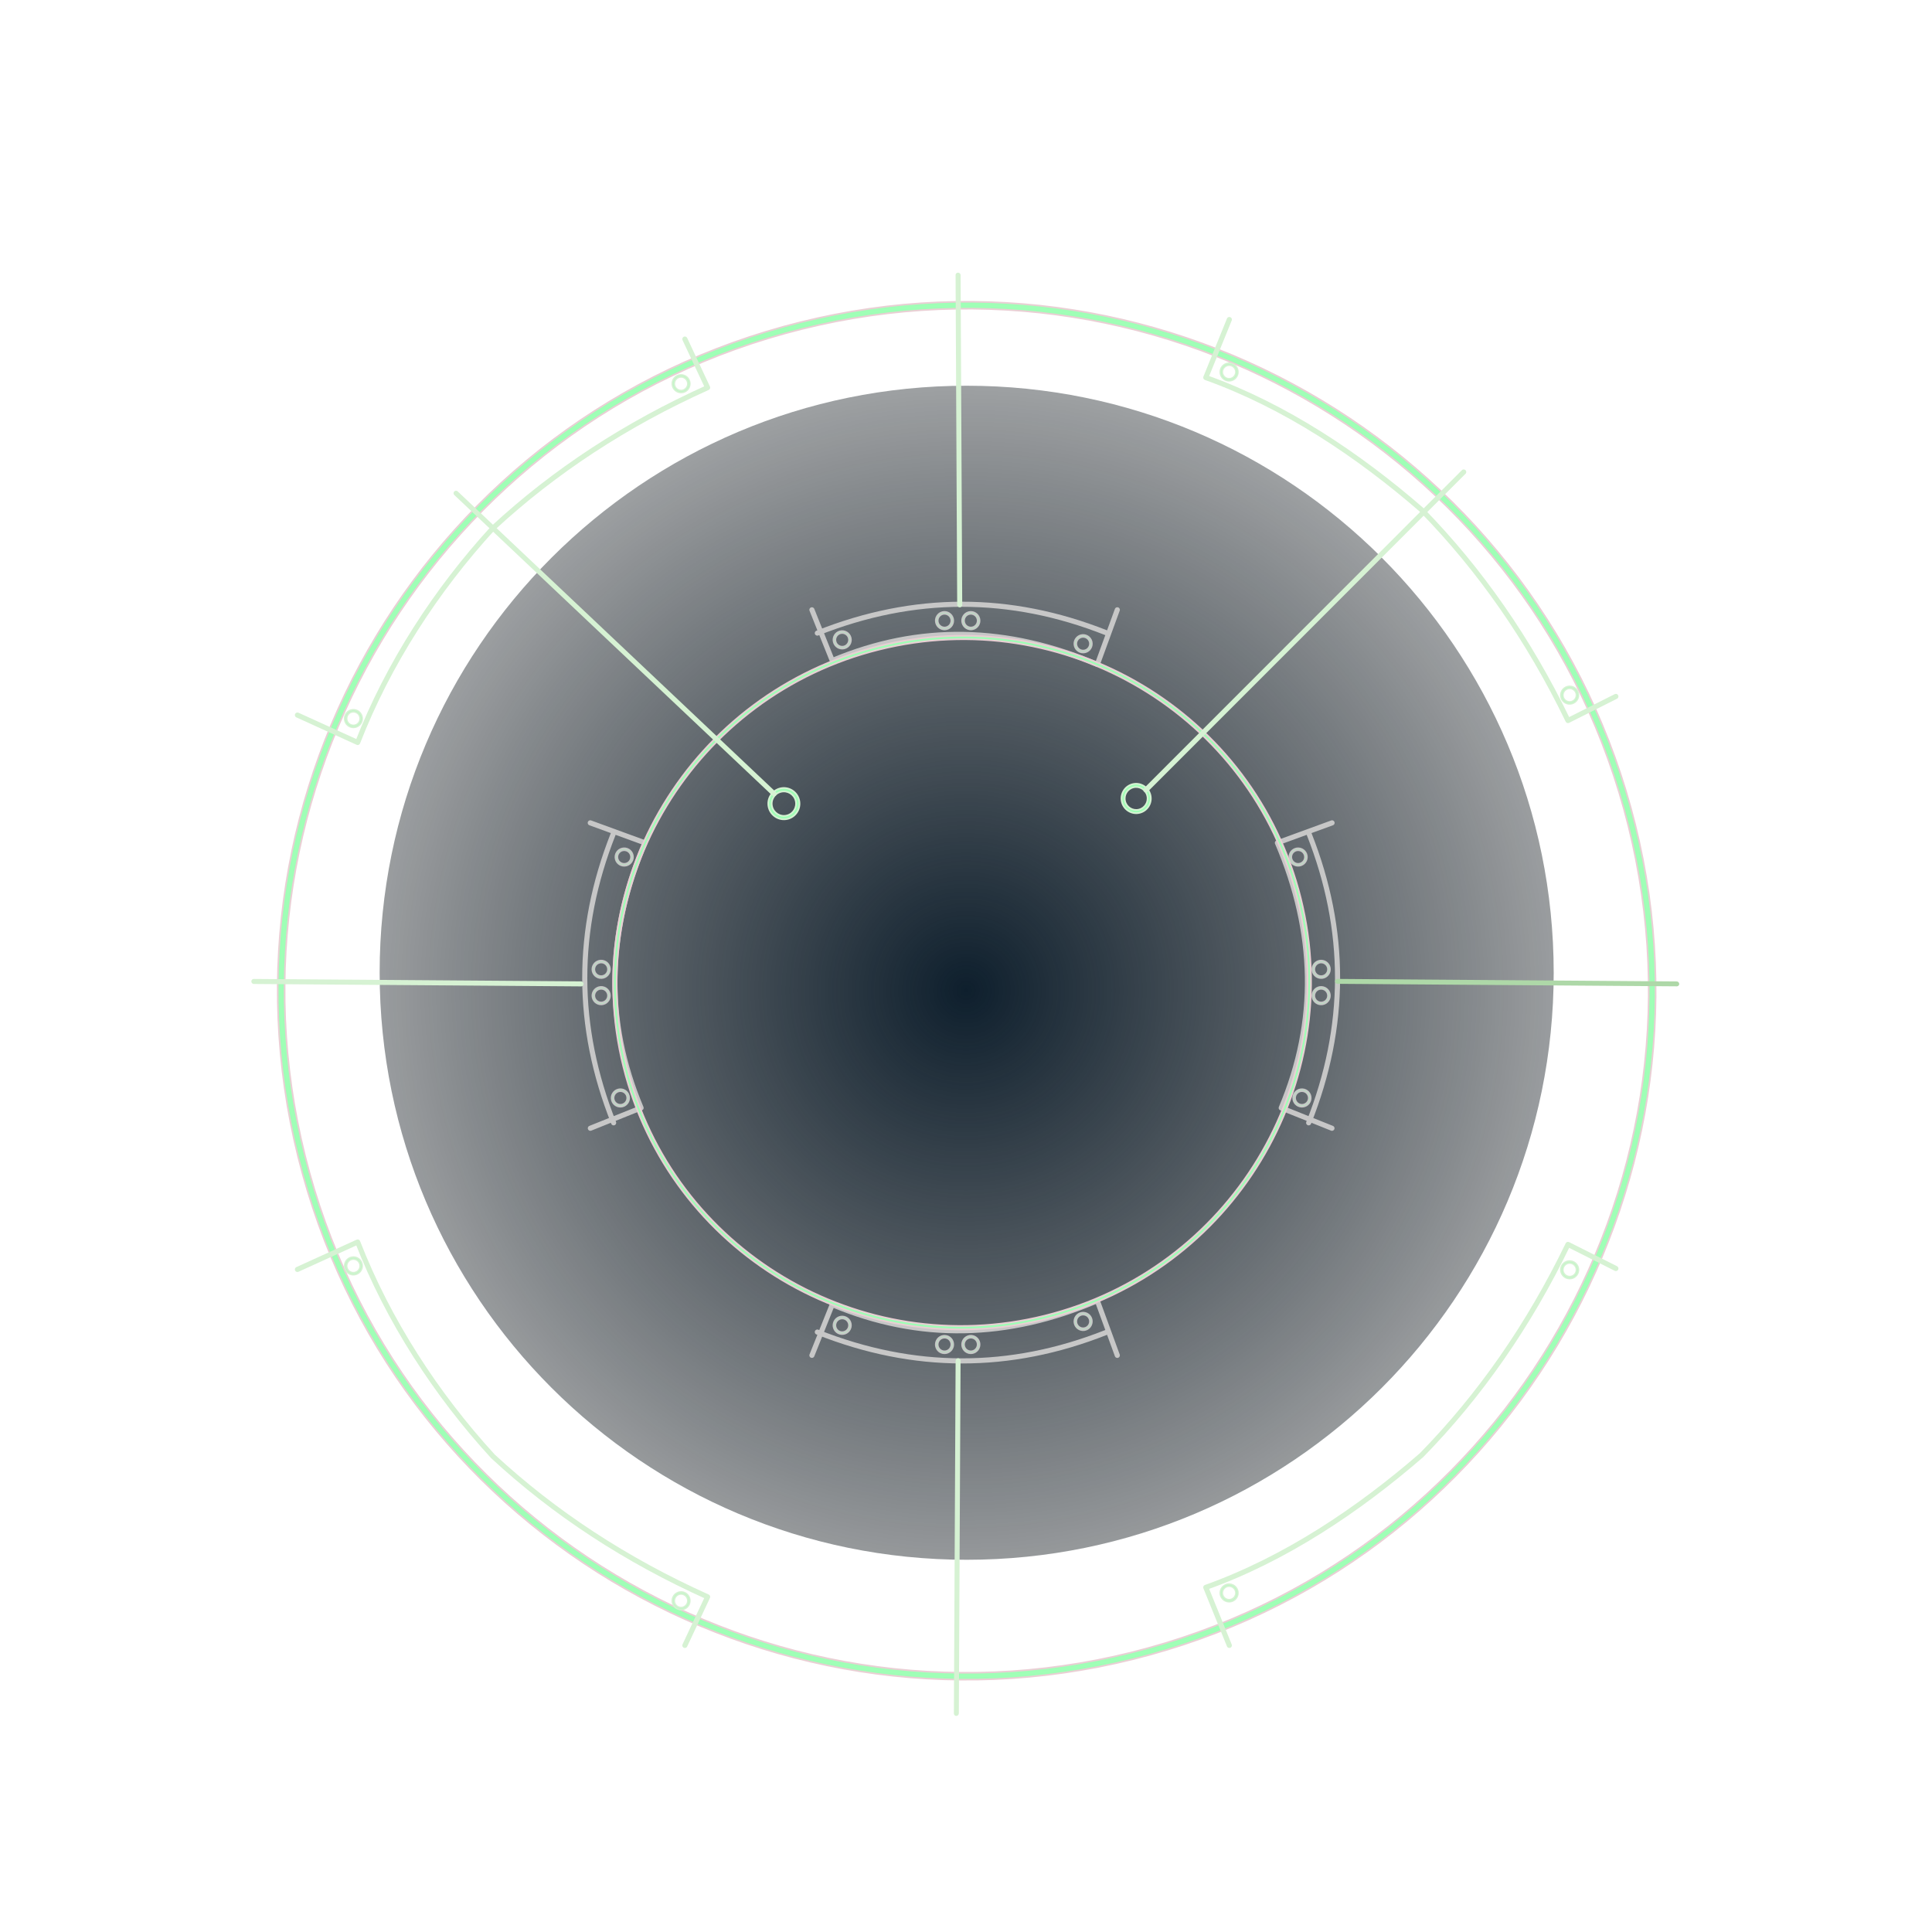
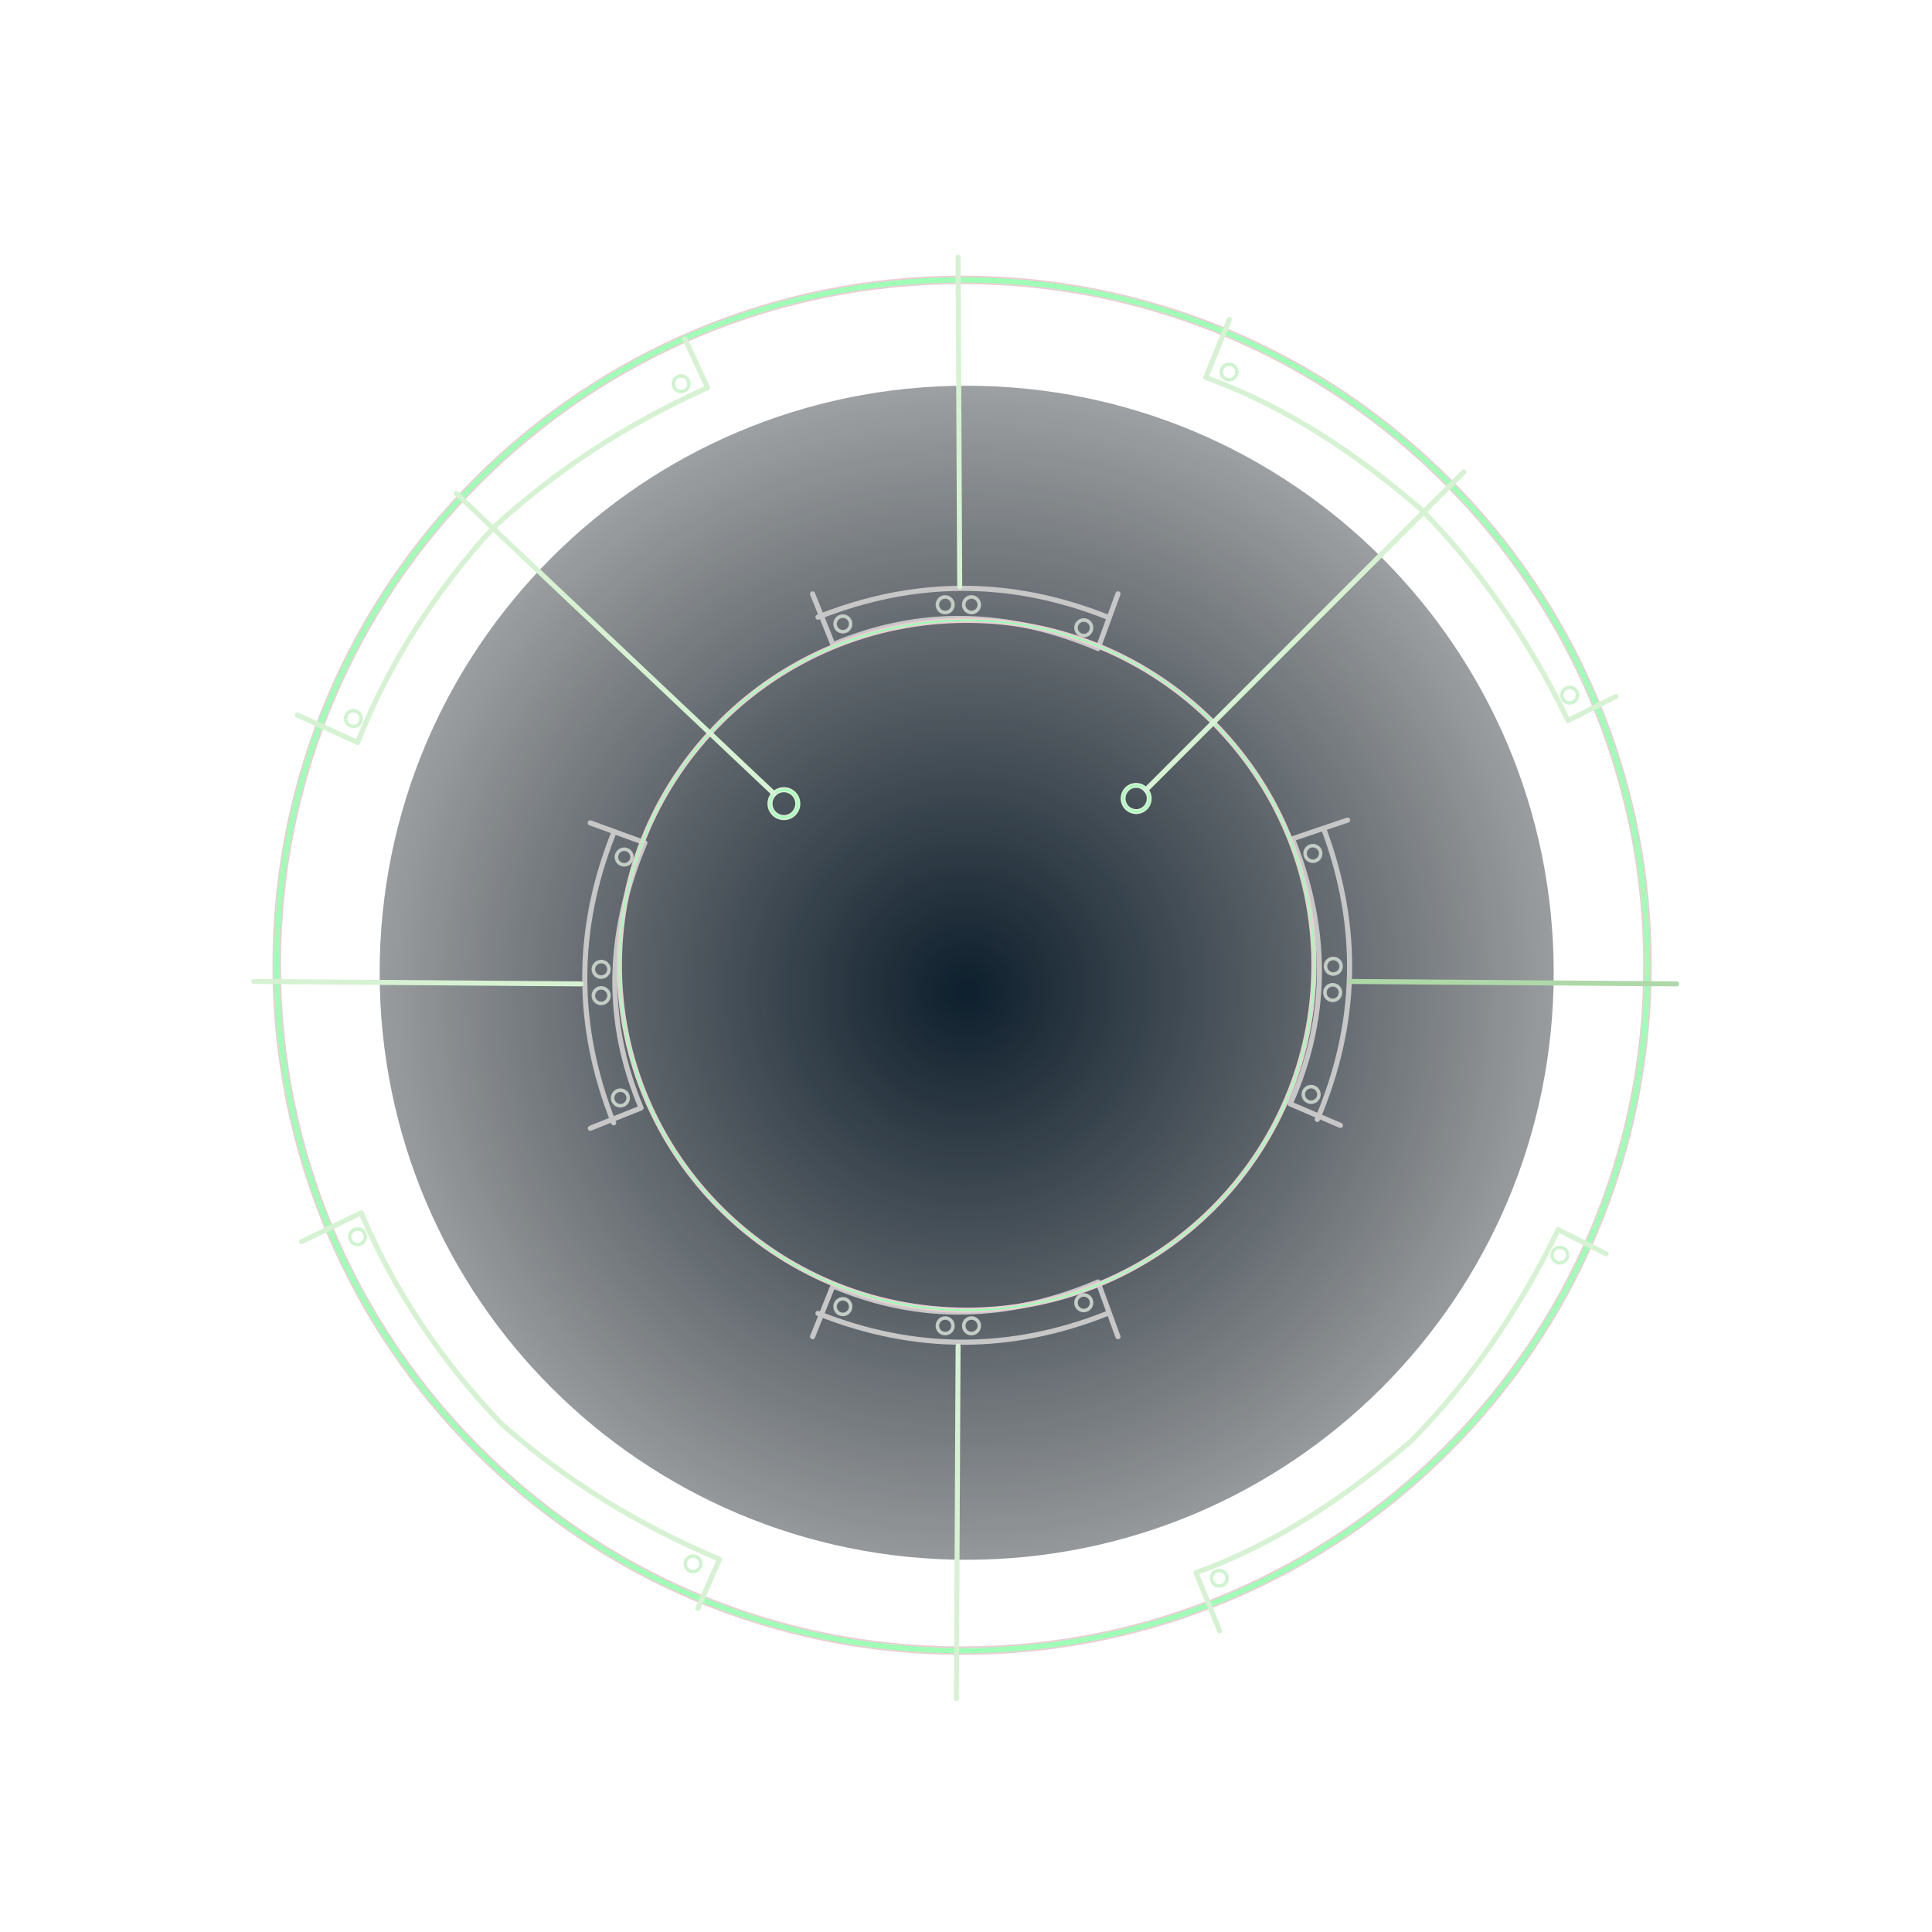
<svg xmlns="http://www.w3.org/2000/svg" width="1200" height="1200" viewBox="0 0 1182 1182" fill-rule="evenodd" clip-rule="evenodd" stroke-linecap="round" stroke-linejoin="round" stroke-miterlimit="1.5">
  <circle cx="889.171" cy="792.52" r="359.143" fill="url(#_Radial1)" transform="matrix(1 0 0 1 -297.76 -197.391)" />
-   <path d="M500.046 387.33c58.997-23.465 117.868-23.504 176.615-.254M496.728 373.086l12.445 31.042c53.213-22.384 107.29-21.049 162.175 2.38l12.22-33.437" fill="none" stroke="#c7c7c7" stroke-width="3.13" />
-   <path d="M690.547 295.608c200.786 0 363.803 163.013 363.803 363.799 0 200.786-163.017 363.803-363.803 363.803S326.748 860.193 326.748 659.407s163.013-363.799 363.799-363.799zm0 80.036c156.613 0 283.763 127.15 283.763 283.763 0 156.613-127.15 283.763-283.763 283.763-156.613 0-283.763-127.15-283.763-283.763 0-156.613 127.15-283.763 283.763-283.763z" fill="#9fffb6" stroke="#c7c7c7" stroke-width="67.86" transform="matrix(.01427 -.00355 .00357 .01432 565.647 372.733)" />
-   <path d="M690.547 295.608c200.786 0 363.803 163.013 363.803 363.799 0 200.786-163.017 363.803-363.803 363.803S326.748 860.193 326.748 659.407s163.013-363.799 363.799-363.799zm0 80.036c156.613 0 283.763 127.15 283.763 283.763 0 156.613-127.15 283.763-283.763 283.763-156.613 0-283.763-127.15-283.763-283.763 0-156.613 127.15-283.763 283.763-283.763z" fill="#9fffb6" stroke="#c7c7c7" stroke-width="67.86" transform="matrix(.01427 -.00355 .00357 .01432 581.755 372.734)" />
-   <path d="M690.547 295.608c200.786 0 363.803 163.013 363.803 363.799 0 200.786-163.017 363.803-363.803 363.803S326.748 860.193 326.748 659.407s163.013-363.799 363.799-363.799zm0 80.036c156.613 0 283.763 127.15 283.763 283.763 0 156.613-127.15 283.763-283.763 283.763-156.613 0-283.763-127.15-283.763-283.763 0-156.613 127.15-283.763 283.763-283.763z" fill="#9fffb6" stroke="#c7c7c7" stroke-width="67.86" transform="matrix(.01427 -.00355 .00357 .01432 503.047 384.474)" />
-   <path d="M690.547 295.608c200.786 0 363.803 163.013 363.803 363.799 0 200.786-163.017 363.803-363.803 363.803S326.748 860.193 326.748 659.407s163.013-363.799 363.799-363.799zm0 80.036c156.613 0 283.763 127.15 283.763 283.763 0 156.613-127.15 283.763-283.763 283.763-156.613 0-283.763-127.15-283.763-283.763 0-156.613 127.15-283.763 283.763-283.763z" fill="#9fffb6" stroke="#c7c7c7" stroke-width="67.86" transform="matrix(.01427 -.00355 .00357 .01432 650.451 386.845)" />
-   <path d="M500.046 814.957c58.997 23.464 117.868 23.504 176.615.253M496.728 829.2l12.445-31.042c53.212 22.384 107.29 21.05 162.175-2.38l12.22 33.438" fill="none" stroke="#c7c7c7" stroke-width="3.13" />
-   <path d="M690.547 295.608c200.786 0 363.803 163.013 363.803 363.799 0 200.786-163.017 363.803-363.803 363.803S326.748 860.193 326.748 659.407s163.013-363.799 363.799-363.799zm0 80.036c156.613 0 283.763 127.15 283.763 283.763 0 156.613-127.15 283.763-283.763 283.763-156.613 0-283.763-127.15-283.763-283.763 0-156.613 127.15-283.763 283.763-283.763z" fill="#9fffb6" stroke="#c7c7c7" stroke-width="67.86" transform="matrix(.01427 .00355 .00357 -.01432 565.647 829.553)" />
-   <path d="M690.547 295.608c200.786 0 363.803 163.013 363.803 363.799 0 200.786-163.017 363.803-363.803 363.803S326.748 860.193 326.748 659.407s163.013-363.799 363.799-363.799zm0 80.036c156.613 0 283.763 127.15 283.763 283.763 0 156.613-127.15 283.763-283.763 283.763-156.613 0-283.763-127.15-283.763-283.763 0-156.613 127.15-283.763 283.763-283.763z" fill="#9fffb6" stroke="#c7c7c7" stroke-width="67.86" transform="matrix(.01427 .00355 .00357 -.01432 581.755 829.553)" />
-   <path d="M690.547 295.608c200.786 0 363.803 163.013 363.803 363.799 0 200.786-163.017 363.803-363.803 363.803S326.748 860.193 326.748 659.407s163.013-363.799 363.799-363.799zm0 80.036c156.613 0 283.763 127.15 283.763 283.763 0 156.613-127.15 283.763-283.763 283.763-156.613 0-283.763-127.15-283.763-283.763 0-156.613 127.15-283.763 283.763-283.763z" fill="#9fffb6" stroke="#c7c7c7" stroke-width="67.86" transform="matrix(.01427 .00355 .00357 -.01432 503.046 817.813)" />
-   <path d="M690.547 295.608c200.786 0 363.803 163.013 363.803 363.799 0 200.786-163.017 363.803-363.803 363.803S326.748 860.193 326.748 659.407s163.013-363.799 363.799-363.799zm0 80.036c156.613 0 283.763 127.15 283.763 283.763 0 156.613-127.15 283.763-283.763 283.763-156.613 0-283.763-127.15-283.763-283.763 0-156.613 127.15-283.763 283.763-283.763z" fill="#9fffb6" stroke="#c7c7c7" stroke-width="67.86" transform="matrix(.01427 .00355 .00357 -.01432 650.45 815.442)" />
-   <path d="M375.423 686.943c-23.479-58.991-23.532-117.862-.295-176.614M361.18 690.265l31.039-12.453c-22.397-53.207-21.074-107.285 2.342-162.175l-33.44-12.213" fill="none" stroke="#c7c7c7" stroke-width="3.13" />
-   <path d="M690.547 295.608c200.786 0 363.803 163.013 363.803 363.799 0 200.786-163.017 363.803-363.803 363.803S326.748 860.193 326.748 659.407s163.013-363.799 363.799-363.799zm0 80.036c156.613 0 283.763 127.15 283.763 283.763 0 156.613-127.15 283.763-283.763 283.763-156.613 0-283.763-127.15-283.763-283.763 0-156.613 127.15-283.763 283.763-283.763z" fill="#9fffb6" stroke="#c7c7c7" stroke-width="67.86" transform="matrix(-.00356 -.01427 .01432 -.00357 360.81 621.346)" />
-   <path d="M690.547 295.608c200.786 0 363.803 163.013 363.803 363.799 0 200.786-163.017 363.803-363.803 363.803S326.748 860.193 326.748 659.407s163.013-363.799 363.799-363.799zm0 80.036c156.613 0 283.763 127.15 283.763 283.763 0 156.613-127.15 283.763-283.763 283.763-156.613 0-283.763-127.15-283.763-283.763 0-156.613 127.15-283.763 283.763-283.763z" fill="#9fffb6" stroke="#c7c7c7" stroke-width="67.86" transform="matrix(-.00356 -.01427 .01432 -.00357 360.807 605.238)" />
-   <path d="M690.547 295.608c200.786 0 363.803 163.013 363.803 363.799 0 200.786-163.017 363.803-363.803 363.803S326.748 860.193 326.748 659.407s163.013-363.799 363.799-363.799zm0 80.036c156.613 0 283.763 127.15 283.763 283.763 0 156.613-127.15 283.763-283.763 283.763-156.613 0-283.763-127.15-283.763-283.763 0-156.613 127.15-283.763 283.763-283.763z" fill="#9fffb6" stroke="#c7c7c7" stroke-width="67.86" transform="matrix(-.00356 -.01427 .01432 -.00357 372.566 683.944)" />
-   <path d="M690.547 295.608c200.786 0 363.803 163.013 363.803 363.799 0 200.786-163.017 363.803-363.803 363.803S326.748 860.193 326.748 659.407s163.013-363.799 363.799-363.799zm0 80.036c156.613 0 283.763 127.15 283.763 283.763 0 156.613-127.15 283.763-283.763 283.763-156.613 0-283.763-127.15-283.763-283.763 0-156.613 127.15-283.763 283.763-283.763z" fill="#9fffb6" stroke="#c7c7c7" stroke-width="67.86" transform="matrix(-.00356 -.01427 .01432 -.00357 374.902 536.539)" />
+   <path d="M500.45 377.582c58.996-23.464 117.868-23.504 176.614-.254M497.131 363.339l12.446 31.042c53.212-22.385 107.29-21.05 162.174 2.38l12.22-33.438" fill="none" stroke="#c7c7c7" stroke-width="3.13" />
+   <path d="M690.547 295.608c200.786 0 363.803 163.013 363.803 363.799 0 200.786-163.017 363.803-363.803 363.803S326.748 860.193 326.748 659.407s163.013-363.799 363.799-363.799zm0 80.036c156.613 0 283.763 127.15 283.763 283.763 0 156.613-127.15 283.763-283.763 283.763-156.613 0-283.763-127.15-283.763-283.763 0-156.613 127.15-283.763 283.763-283.763z" fill="#9fffb6" stroke="#c7c7c7" stroke-width="67.86" transform="matrix(.01427 -.00355 .00357 .01432 566.05 362.985)" />
+   <path d="M690.547 295.608c200.786 0 363.803 163.013 363.803 363.799 0 200.786-163.017 363.803-363.803 363.803S326.748 860.193 326.748 659.407s163.013-363.799 363.799-363.799zm0 80.036c156.613 0 283.763 127.15 283.763 283.763 0 156.613-127.15 283.763-283.763 283.763-156.613 0-283.763-127.15-283.763-283.763 0-156.613 127.15-283.763 283.763-283.763z" fill="#9fffb6" stroke="#c7c7c7" stroke-width="67.86" transform="matrix(.01427 -.00355 .00357 .01432 582.159 362.986)" />
+   <path d="M690.547 295.608c200.786 0 363.803 163.013 363.803 363.799 0 200.786-163.017 363.803-363.803 363.803S326.748 860.193 326.748 659.407s163.013-363.799 363.799-363.799zm0 80.036c156.613 0 283.763 127.15 283.763 283.763 0 156.613-127.15 283.763-283.763 283.763-156.613 0-283.763-127.15-283.763-283.763 0-156.613 127.15-283.763 283.763-283.763z" fill="#9fffb6" stroke="#c7c7c7" stroke-width="67.86" transform="matrix(.01427 -.00355 .00357 .01432 503.45 374.726)" />
+   <path d="M690.547 295.608c200.786 0 363.803 163.013 363.803 363.799 0 200.786-163.017 363.803-363.803 363.803S326.748 860.193 326.748 659.407s163.013-363.799 363.799-363.799zm0 80.036c156.613 0 283.763 127.15 283.763 283.763 0 156.613-127.15 283.763-283.763 283.763-156.613 0-283.763-127.15-283.763-283.763 0-156.613 127.15-283.763 283.763-283.763z" fill="#9fffb6" stroke="#c7c7c7" stroke-width="67.86" transform="matrix(.01427 -.00355 .00357 .01432 650.854 377.097)" />
+   <path d="M500.45 803.519c58.996 23.464 117.867 23.503 176.614.253M497.131 817.762l12.446-31.042c53.212 22.384 107.29 21.05 162.174-2.38l12.22 33.438" fill="none" stroke="#c7c7c7" stroke-width="3.13" />
+   <path d="M690.547 295.608c200.786 0 363.803 163.013 363.803 363.799 0 200.786-163.017 363.803-363.803 363.803S326.748 860.193 326.748 659.407s163.013-363.799 363.799-363.799zm0 80.036c156.613 0 283.763 127.15 283.763 283.763 0 156.613-127.15 283.763-283.763 283.763-156.613 0-283.763-127.15-283.763-283.763 0-156.613 127.15-283.763 283.763-283.763z" fill="#9fffb6" stroke="#c7c7c7" stroke-width="67.86" transform="matrix(.01427 .00355 .00357 -.01432 566.05 818.115)" />
+   <path d="M690.547 295.608c200.786 0 363.803 163.013 363.803 363.799 0 200.786-163.017 363.803-363.803 363.803S326.748 860.193 326.748 659.407s163.013-363.799 363.799-363.799zm0 80.036c156.613 0 283.763 127.15 283.763 283.763 0 156.613-127.15 283.763-283.763 283.763-156.613 0-283.763-127.15-283.763-283.763 0-156.613 127.15-283.763 283.763-283.763z" fill="#9fffb6" stroke="#c7c7c7" stroke-width="67.86" transform="matrix(.01427 .00355 .00357 -.01432 582.159 818.115)" />
+   <path d="M690.547 295.608c200.786 0 363.803 163.013 363.803 363.799 0 200.786-163.017 363.803-363.803 363.803S326.748 860.193 326.748 659.407s163.013-363.799 363.799-363.799zm0 80.036c156.613 0 283.763 127.15 283.763 283.763 0 156.613-127.15 283.763-283.763 283.763-156.613 0-283.763-127.15-283.763-283.763 0-156.613 127.15-283.763 283.763-283.763z" fill="#9fffb6" stroke="#c7c7c7" stroke-width="67.86" transform="matrix(.01427 .00355 .00357 -.01432 503.45 806.375)" />
+   <path d="M690.547 295.608c200.786 0 363.803 163.013 363.803 363.799 0 200.786-163.017 363.803-363.803 363.803S326.748 860.193 326.748 659.407s163.013-363.799 363.799-363.799zm0 80.036c156.613 0 283.763 127.15 283.763 283.763 0 156.613-127.15 283.763-283.763 283.763-156.613 0-283.763-127.15-283.763-283.763 0-156.613 127.15-283.763 283.763-283.763z" fill="#9fffb6" stroke="#c7c7c7" stroke-width="67.86" transform="matrix(.01427 .00355 .00357 -.01432 650.854 804.004)" />
  <g>
-     <path d="M800.653 686.947c23.479-58.991 23.532-117.862.295-176.614M814.896 690.269l-31.039-12.453c22.397-53.207 21.074-107.285-2.342-162.175l33.44-12.213" fill="none" stroke="#c7c7c7" stroke-width="3.13" />
-     <path d="M690.547 295.608c200.786 0 363.803 163.013 363.803 363.799 0 200.786-163.017 363.803-363.803 363.803S326.748 860.193 326.748 659.407s163.013-363.799 363.799-363.799zm0 80.036c156.613 0 283.763 127.15 283.763 283.763 0 156.613-127.15 283.763-283.763 283.763-156.613 0-283.763-127.15-283.763-283.763 0-156.613 127.15-283.763 283.763-283.763z" fill="#9fffb6" stroke="#c7c7c7" stroke-width="67.86" transform="matrix(.00356 -.01427 -.01432 -.00357 815.265 621.35)" />
-     <path d="M690.547 295.608c200.786 0 363.803 163.013 363.803 363.799 0 200.786-163.017 363.803-363.803 363.803S326.748 860.193 326.748 659.407s163.013-363.799 363.799-363.799zm0 80.036c156.613 0 283.763 127.15 283.763 283.763 0 156.613-127.15 283.763-283.763 283.763-156.613 0-283.763-127.15-283.763-283.763 0-156.613 127.15-283.763 283.763-283.763z" fill="#9fffb6" stroke="#c7c7c7" stroke-width="67.86" transform="matrix(.00356 -.01427 -.01432 -.00357 815.269 605.242)" />
-     <path d="M690.547 295.608c200.786 0 363.803 163.013 363.803 363.799 0 200.786-163.017 363.803-363.803 363.803S326.748 860.193 326.748 659.407s163.013-363.799 363.799-363.799zm0 80.036c156.613 0 283.763 127.15 283.763 283.763 0 156.613-127.15 283.763-283.763 283.763-156.613 0-283.763-127.15-283.763-283.763 0-156.613 127.15-283.763 283.763-283.763z" fill="#9fffb6" stroke="#c7c7c7" stroke-width="67.86" transform="matrix(.00356 -.01427 -.01432 -.00357 803.51 683.948)" />
-     <path d="M690.547 295.608c200.786 0 363.803 163.013 363.803 363.799 0 200.786-163.017 363.803-363.803 363.803S326.748 860.193 326.748 659.407s163.013-363.799 363.799-363.799zm0 80.036c156.613 0 283.763 127.15 283.763 283.763 0 156.613-127.15 283.763-283.763 283.763-156.613 0-283.763-127.15-283.763-283.763 0-156.613 127.15-283.763 283.763-283.763z" fill="#9fffb6" stroke="#c7c7c7" stroke-width="67.86" transform="matrix(.00356 -.01427 -.01432 -.00357 801.174 536.543)" />
+     <path d="M375.423 686.943c-23.479-58.991-23.532-117.862-.295-176.614M361.18 690.265l31.039-12.453c-22.397-53.207-21.074-107.285 2.342-162.175l-33.44-12.213" fill="none" stroke="#c7c7c7" stroke-width="3.13" />
+     <path d="M690.547 295.608c200.786 0 363.803 163.013 363.803 363.799 0 200.786-163.017 363.803-363.803 363.803S326.748 860.193 326.748 659.407s163.013-363.799 363.799-363.799zm0 80.036c156.613 0 283.763 127.15 283.763 283.763 0 156.613-127.15 283.763-283.763 283.763-156.613 0-283.763-127.15-283.763-283.763 0-156.613 127.15-283.763 283.763-283.763z" fill="#9fffb6" stroke="#c7c7c7" stroke-width="67.86" transform="matrix(-.00356 -.01427 .01432 -.00357 360.81 621.346)" />
+     <path d="M690.547 295.608c200.786 0 363.803 163.013 363.803 363.799 0 200.786-163.017 363.803-363.803 363.803S326.748 860.193 326.748 659.407s163.013-363.799 363.799-363.799zm0 80.036c156.613 0 283.763 127.15 283.763 283.763 0 156.613-127.15 283.763-283.763 283.763-156.613 0-283.763-127.15-283.763-283.763 0-156.613 127.15-283.763 283.763-283.763z" fill="#9fffb6" stroke="#c7c7c7" stroke-width="67.86" transform="matrix(-.00356 -.01427 .01432 -.00357 360.807 605.238)" />
+     <path d="M690.547 295.608c200.786 0 363.803 163.013 363.803 363.799 0 200.786-163.017 363.803-363.803 363.803S326.748 860.193 326.748 659.407s163.013-363.799 363.799-363.799zm0 80.036c156.613 0 283.763 127.15 283.763 283.763 0 156.613-127.15 283.763-283.763 283.763-156.613 0-283.763-127.15-283.763-283.763 0-156.613 127.15-283.763 283.763-283.763z" fill="#9fffb6" stroke="#c7c7c7" stroke-width="67.86" transform="matrix(-.00356 -.01427 .01432 -.00357 372.566 683.944)" />
+     <path d="M690.547 295.608c200.786 0 363.803 163.013 363.803 363.799 0 200.786-163.017 363.803-363.803 363.803S326.748 860.193 326.748 659.407s163.013-363.799 363.799-363.799zm0 80.036c156.613 0 283.763 127.15 283.763 283.763 0 156.613-127.15 283.763-283.763 283.763-156.613 0-283.763-127.15-283.763-283.763 0-156.613 127.15-283.763 283.763-283.763z" fill="#9fffb6" stroke="#c7c7c7" stroke-width="67.86" transform="matrix(-.00356 -.01427 .01432 -.00357 374.902 536.539)" />
  </g>
  <g>
-     <path d="M489.629 197.175c225.707-56.176 454.564 81.462 510.74 307.169 56.175 225.706-81.467 454.565-307.174 510.74-225.707 56.175-454.56-81.467-510.736-307.174-56.175-225.707 81.463-454.56 307.17-510.735zm1.018 4.09c223.45-55.614 450.016 80.647 505.63 304.097 55.613 223.45-80.65 450.017-304.1 505.63-223.45 55.614-450.015-80.65-505.628-304.1-55.614-223.45 80.648-450.014 304.098-505.628z" fill="#9fffb6" stroke="#e9cfd4" stroke-width=".996" />
+     <path d="M805.91 684.871c24.843-58.43 26.264-117.283 4.4-176.56M820.071 688.523l-30.741-13.17c23.627-52.673 23.562-106.767 1.428-162.187l33.715-11.432" fill="none" stroke="#c7c7c7" stroke-width="3.13" />
+     <path d="M690.547 295.608c200.786 0 363.803 163.013 363.803 363.799 0 200.786-163.017 363.803-363.803 363.803S326.748 860.193 326.748 659.407s163.013-363.799 363.799-363.799zm0 80.036c156.613 0 283.763 127.15 283.763 283.763 0 156.613-127.15 283.763-283.763 283.763-156.613 0-283.763-127.15-283.763-283.763 0-156.613 127.15-283.763 283.763-283.763z" fill="#9fffb6" stroke="#c7c7c7" stroke-width="67.86" transform="matrix(.00389 -.01419 -.01424 -.0039 822.042 619.631)" />
+     <path d="M690.547 295.608c200.786 0 363.803 163.013 363.803 363.799 0 200.786-163.017 363.803-363.803 363.803S326.748 860.193 326.748 659.407s163.013-363.799 363.799-363.799zm0 80.036c156.613 0 283.763 127.15 283.763 283.763 0 156.613-127.15 283.763-283.763 283.763-156.613 0-283.763-127.15-283.763-283.763 0-156.613 127.15-283.763 283.763-283.763z" fill="#9fffb6" stroke="#c7c7c7" stroke-width="67.86" transform="matrix(.00389 -.01419 -.01424 -.0039 822.42 603.527)" />
+     <path d="M690.547 295.608c200.786 0 363.803 163.013 363.803 363.799 0 200.786-163.017 363.803-363.803 363.803S326.748 860.193 326.748 659.407s163.013-363.799 363.799-363.799zm0 80.036c156.613 0 283.763 127.15 283.763 283.763 0 156.613-127.15 283.763-283.763 283.763-156.613 0-283.763-127.15-283.763-283.763 0-156.613 127.15-283.763 283.763-283.763z" fill="#9fffb6" stroke="#c7c7c7" stroke-width="67.86" transform="matrix(.00389 -.01419 -.01424 -.0039 808.835 681.939)" />
+     <path d="M690.547 295.608c200.786 0 363.803 163.013 363.803 363.799 0 200.786-163.017 363.803-363.803 363.803S326.748 860.193 326.748 659.407s163.013-363.799 363.799-363.799zm0 80.036c156.613 0 283.763 127.15 283.763 283.763 0 156.613-127.15 283.763-283.763 283.763-156.613 0-283.763-127.15-283.763-283.763 0-156.613 127.15-283.763 283.763-283.763z" fill="#9fffb6" stroke="#c7c7c7" stroke-width="67.86" transform="matrix(.00389 -.01419 -.01424 -.0039 809.926 534.52)" />
  </g>
  <g>
-     <path d="M690.547 295.608c200.786 0 363.803 163.013 363.803 363.799 0 200.786-163.017 363.803-363.803 363.803S326.748 860.193 326.748 659.407s163.013-363.799 363.799-363.799zm0 3.638c198.778 0 360.163 161.383 360.163 360.161 0 198.779-161.385 360.163-360.163 360.163-198.778 0-360.161-161.384-360.161-360.163 0-198.778 161.383-360.161 360.161-360.161z" fill="#9fffb6" stroke="#e9cfd4" stroke-width="1.71" transform="matrix(.56956 -.14176 .1408 .5657 102.462 326.017)" />
+     <path d="M588.612 169.122c232.593 0 421.434 188.836 421.434 421.429 0 232.593-188.84 421.434-421.433 421.434s-421.43-188.84-421.43-421.433 188.836-421.43 421.429-421.43zm0 4.215c230.267 0 417.217 186.947 417.218 417.214 0 230.268-186.95 417.218-417.217 417.218S171.398 820.82 171.397 590.552c0-230.267 186.948-417.215 417.215-417.215z" fill="#9fffb6" stroke="#e9cfd4" stroke-width=".996" />
+   </g>
+   <g>
+     <path d="M690.547 295.608c200.786 0 363.803 163.013 363.803 363.799 0 200.786-163.017 363.803-363.803 363.803S326.748 860.193 326.748 659.407s163.013-363.799 363.799-363.799zm0 3.638c198.778 0 360.163 161.383 360.163 360.161 0 198.779-161.385 360.163-360.163 360.163-198.778 0-360.161-161.384-360.161-360.163 0-198.778 161.383-360.161 360.161-360.161z" fill="#9fffb6" stroke="#e9cfd4" stroke-width="1.71" transform="matrix(.58693 0 0 .58295 186.105 206.148)" />
  </g>
  <g>
    <path d="M690.547 295.608c200.786 0 363.803 163.013 363.803 363.799 0 200.786-163.017 363.803-363.803 363.803S326.748 860.193 326.748 659.407s163.013-363.799 363.799-363.799zm0 80.036c156.613 0 283.763 127.15 283.763 283.763 0 156.613-127.15 283.763-283.763 283.763-156.613 0-283.763-127.15-283.763-283.763 0-156.613 127.15-283.763 283.763-283.763z" fill="#9fffb6" stroke="#d6f2d3" stroke-width="38.02" transform="matrix(.02548 -.00634 .00636 .02557 457.797 479.195)" />
    <path d="M505.259 445.099L365.197 226.721" fill="none" stroke="#d6f2d3" stroke-width="3.03" transform="matrix(.98232 -.22986 .26086 .98933 -138.85 161.432)" />
-   </g>
-   <g>
    <path d="M690.547 295.608c200.786 0 363.803 163.013 363.803 363.799 0 200.786-163.017 363.803-363.803 363.803S326.748 860.193 326.748 659.407s163.013-363.799 363.799-363.799zm0 80.036c156.613 0 283.763 127.15 283.763 283.763 0 156.613-127.15 283.763-283.763 283.763-156.613 0-283.763-127.15-283.763-283.763 0-156.613 127.15-283.763 283.763-283.763z" fill="#9fffb6" stroke="#d6f2d3" stroke-width="67.86" transform="matrix(.01427 -.00355 .00357 .01432 404.47 227.77)" />
    <path d="M690.547 295.608c200.786 0 363.803 163.013 363.803 363.799 0 200.786-163.017 363.803-363.803 363.803S326.748 860.193 326.748 659.407s163.013-363.799 363.799-363.799zm0 80.036c156.613 0 283.763 127.15 283.763 283.763 0 156.613-127.15 283.763-283.763 283.763-156.613 0-283.763-127.15-283.763-283.763 0-156.613 127.15-283.763 283.763-283.763z" fill="#9fffb6" stroke="#d6f2d3" stroke-width="67.86" transform="matrix(.01427 -.00355 .00357 .01432 204.011 432.636)" />
    <path d="M181.965 437.473l36.86 16.769c18.692-48.038 48.086-93.3 82.748-131.121 37.568-34.778 81.33-63.459 131.35-85.98l-13.92-29.691" fill="none" stroke="#d6f2d3" stroke-width="3.13" />
-   </g>
-   <g>
-     <path d="M690.547 295.608c200.786 0 363.803 163.013 363.803 363.799 0 200.786-163.017 363.803-363.803 363.803S326.748 860.193 326.748 659.407s163.013-363.799 363.799-363.799zm0 80.036c156.613 0 283.763 127.15 283.763 283.763 0 156.613-127.15 283.763-283.763 283.763-156.613 0-283.763-127.15-283.763-283.763 0-156.613 127.15-283.763 283.763-283.763z" fill="#9fffb6" stroke="#d6f2d3" stroke-width="67.86" transform="matrix(.01427 .00355 .00357 -.01432 404.47 986.339)" />
-     <path d="M690.547 295.608c200.786 0 363.803 163.013 363.803 363.799 0 200.786-163.017 363.803-363.803 363.803S326.748 860.193 326.748 659.407s163.013-363.799 363.799-363.799zm0 80.036c156.613 0 283.763 127.15 283.763 283.763 0 156.613-127.15 283.763-283.763 283.763-156.613 0-283.763-127.15-283.763-283.763 0-156.613 127.15-283.763 283.763-283.763z" fill="#9fffb6" stroke="#d6f2d3" stroke-width="67.86" transform="matrix(.01427 .00355 .00357 -.01432 204.012 781.473)" />
-     <path d="M181.965 776.636l36.86-16.769c18.693 48.038 48.086 93.3 82.748 131.12 37.569 34.779 81.331 63.46 131.35 85.98l-13.92 29.691" fill="none" stroke="#d6f2d3" stroke-width="3.13" />
-   </g>
-   <g>
-     <path d="M690.547 295.608c200.786 0 363.803 163.013 363.803 363.799 0 200.786-163.017 363.803-363.803 363.803S326.748 860.193 326.748 659.407s163.013-363.799 363.799-363.799zm0 80.036c156.613 0 283.763 127.15 283.763 283.763 0 156.613-127.15 283.763-283.763 283.763-156.613 0-283.763-127.15-283.763-283.763 0-156.613 127.15-283.763 283.763-283.763z" fill="#9fffb6" stroke="#d6f2d3" stroke-width="67.86" transform="matrix(.0039 .01418 -.01423 .00392 967.013 412.906)" />
-     <path d="M690.547 295.608c200.786 0 363.803 163.013 363.803 363.799 0 200.786-163.017 363.803-363.803 363.803S326.748 860.193 326.748 659.407s163.013-363.799 363.799-363.799zm0 80.036c156.613 0 283.763 127.15 283.763 283.763 0 156.613-127.15 283.763-283.763 283.763-156.613 0-283.763-127.15-283.763-283.763 0-156.613 127.15-283.763 283.763-283.763z" fill="#9fffb6" stroke="#d6f2d3" stroke-width="67.86" transform="matrix(.0039 .01418 -.01423 .00392 758.66 215.21)" />
-     <path d="M752.104 195.494l-14.4 35.49c48.536 17.357 93.25 47.308 132.014 80.911 35.803 36.593 65.683 79.546 89.578 128.923l29.295-14.734" fill="none" stroke="#d6f2d3" stroke-width="3.13" />
-   </g>
-   <g>
-     <path d="M690.547 295.608c200.786 0 363.803 163.013 363.803 363.799 0 200.786-163.017 363.803-363.803 363.803S326.748 860.193 326.748 659.407s163.013-363.799 363.799-363.799zm0 80.036c156.613 0 283.763 127.15 283.763 283.763 0 156.613-127.15 283.763-283.763 283.763-156.613 0-283.763-127.15-283.763-283.763 0-156.613 127.15-283.763 283.763-283.763z" fill="#9fffb6" stroke="#d6f2d3" stroke-width="67.86" transform="matrix(.0039 -.01418 -.01423 -.00392 967.012 789.246)" />
-     <path d="M690.547 295.608c200.786 0 363.803 163.013 363.803 363.799 0 200.786-163.017 363.803-363.803 363.803S326.748 860.193 326.748 659.407s163.013-363.799 363.799-363.799zm0 80.036c156.613 0 283.763 127.15 283.763 283.763 0 156.613-127.15 283.763-283.763 283.763-156.613 0-283.763-127.15-283.763-283.763 0-156.613 127.15-283.763 283.763-283.763z" fill="#9fffb6" stroke="#d6f2d3" stroke-width="67.86" transform="matrix(.0039 -.01418 -.01423 -.00392 758.66 986.943)" />
-     <path d="M752.104 1006.658l-14.4-35.489c48.536-17.357 93.25-47.309 132.014-80.912 35.803-36.593 65.682-79.546 89.577-128.923l29.295 14.735" fill="none" stroke="#d6f2d3" stroke-width="3.13" />
-   </g>
-   <g>
-     <path d="M690.547 295.608c200.786 0 363.803 163.013 363.803 363.799 0 200.786-163.017 363.803-363.803 363.803S326.748 860.193 326.748 659.407s163.013-363.799 363.799-363.799zm0 80.036c156.613 0 283.763 127.15 283.763 283.763 0 156.613-127.15 283.763-283.763 283.763-156.613 0-283.763-127.15-283.763-283.763 0-156.613 127.15-283.763 283.763-283.763z" fill="#9fffb6" stroke="#d6f2d3" stroke-width="40.47" transform="matrix(.02393 -.00596 .00598 .02402 674.635 476.789)" />
-     <path d="M515.75 268.51L280.066 410.43" fill="none" stroke="#d6f2d3" stroke-width="3.03" transform="matrix(.98232 -.22986 .26086 .98933 318.848 141.641)" />
-   </g>
-   <g>
-     <path d="M249.56 84.981l-50.038 192.218" fill="none" stroke="#d6f2d3" stroke-width="3.03" transform="matrix(.98232 -.22986 .26086 .98933 318.848 141.641)" />
-   </g>
-   <g>
-     <path d="M249.56 84.981l-50.038 192.218" fill="none" stroke="#d6f2d3" stroke-width="2.98" transform="matrix(.98223 .24538 .26119 -1.05766 317.783 1076.826)" />
-   </g>
-   <g>
-     <path d="M-270.889 400.83l191.573 46.006" fill="none" stroke="#d6f2d3" stroke-width="3.03" transform="matrix(.98232 -.22986 .26086 .98933 316.848 141.641)" />
-   </g>
-   <g>
-     <path d="M-270.889 400.83l191.573 46.006" fill="none" stroke="#aed8a8" stroke-width="2.95" transform="matrix(1.01802 -.2296 .27062 .9894 985.615 141.63)" />
+     <path d="M690.547 295.608c200.786 0 363.803 163.013 363.803 363.799 0 200.786-163.017 363.803-363.803 363.803S326.748 860.193 326.748 659.407s163.013-363.799 363.799-363.799zm0 80.036c156.613 0 283.763 127.15 283.763 283.763 0 156.613-127.15 283.763-283.763 283.763-156.613 0-283.763-127.15-283.763-283.763 0-156.613 127.15-283.763 283.763-283.763z" fill="#9fffb6" stroke="#d6f2d3" stroke-width="67.86" transform="matrix(.01435 .00321 .00322 -.0144 411.956 963.991)" />
+     <path d="M690.547 295.608c200.786 0 363.803 163.013 363.803 363.799 0 200.786-163.017 363.803-363.803 363.803S326.748 860.193 326.748 659.407s163.013-363.799 363.799-363.799zm0 80.036c156.613 0 283.763 127.15 283.763 283.763 0 156.613-127.15 283.763-283.763 283.763-156.613 0-283.763-127.15-283.763-283.763 0-156.613 127.15-283.763 283.763-283.763z" fill="#9fffb6" stroke="#d6f2d3" stroke-width="67.86" transform="matrix(.01435 .00321 .00322 -.0144 206.703 763.93)" />
+     <path d="M184.548 759.616L221 741.98c19.824 47.582 50.282 92.135 85.83 129.124 38.38 33.88 82.81 61.515 133.348 82.846l-13.212 30.012" fill="none" stroke="#d6f2d3" stroke-width="3.13" />
+     <g>
+       <path d="M690.547 295.608c200.786 0 363.803 163.013 363.803 363.799 0 200.786-163.017 363.803-363.803 363.803S326.748 860.193 326.748 659.407s163.013-363.799 363.799-363.799zm0 80.036c156.613 0 283.763 127.15 283.763 283.763 0 156.613-127.15 283.763-283.763 283.763-156.613 0-283.763-127.15-283.763-283.763 0-156.613 127.15-283.763 283.763-283.763z" fill="#9fffb6" stroke="#d6f2d3" stroke-width="67.86" transform="matrix(.0039 .01418 -.01423 .00392 967.013 412.906)" />
+       <path d="M690.547 295.608c200.786 0 363.803 163.013 363.803 363.799 0 200.786-163.017 363.803-363.803 363.803S326.748 860.193 326.748 659.407s163.013-363.799 363.799-363.799zm0 80.036c156.613 0 283.763 127.15 283.763 283.763 0 156.613-127.15 283.763-283.763 283.763-156.613 0-283.763-127.15-283.763-283.763 0-156.613 127.15-283.763 283.763-283.763z" fill="#9fffb6" stroke="#d6f2d3" stroke-width="67.86" transform="matrix(.0039 .01418 -.01423 .00392 758.66 215.21)" />
+       <path d="M752.104 195.494l-14.4 35.49c48.536 17.357 93.25 47.308 132.014 80.911 35.803 36.593 65.683 79.546 89.578 128.923l29.295-14.734" fill="none" stroke="#d6f2d3" stroke-width="3.13" />
+     </g>
+     <g>
+       <path d="M690.547 295.608c200.786 0 363.803 163.013 363.803 363.799 0 200.786-163.017 363.803-363.803 363.803S326.748 860.193 326.748 659.407s163.013-363.799 363.799-363.799zm0 80.036c156.613 0 283.763 127.15 283.763 283.763 0 156.613-127.15 283.763-283.763 283.763-156.613 0-283.763-127.15-283.763-283.763 0-156.613 127.15-283.763 283.763-283.763z" fill="#9fffb6" stroke="#d6f2d3" stroke-width="67.86" transform="matrix(.0039 -.01418 -.01423 -.00392 961.013 780.247)" />
+       <path d="M690.547 295.608c200.786 0 363.803 163.013 363.803 363.799 0 200.786-163.017 363.803-363.803 363.803S326.748 860.193 326.748 659.407s163.013-363.799 363.799-363.799zm0 80.036c156.613 0 283.763 127.15 283.763 283.763 0 156.613-127.15 283.763-283.763 283.763-156.613 0-283.763-127.15-283.763-283.763 0-156.613 127.15-283.763 283.763-283.763z" fill="#9fffb6" stroke="#d6f2d3" stroke-width="67.86" transform="matrix(.0039 -.01418 -.01423 -.00392 752.66 977.943)" />
+       <path d="M746.105 997.659l-14.4-35.49c48.536-17.357 93.249-47.308 132.014-80.911 35.803-36.593 65.682-79.546 89.577-128.923l29.295 14.734" fill="none" stroke="#d6f2d3" stroke-width="3.13" />
+     </g>
+     <g>
+       <path d="M690.547 295.608c200.786 0 363.803 163.013 363.803 363.799 0 200.786-163.017 363.803-363.803 363.803S326.748 860.193 326.748 659.407s163.013-363.799 363.799-363.799zm0 80.036c156.613 0 283.763 127.15 283.763 283.763 0 156.613-127.15 283.763-283.763 283.763-156.613 0-283.763-127.15-283.763-283.763 0-156.613 127.15-283.763 283.763-283.763z" fill="#9fffb6" stroke="#d6f2d3" stroke-width="40.47" transform="matrix(.02393 -.00596 .00598 .02402 674.635 476.789)" />
+       <path d="M515.75 268.51L280.066 410.43" fill="none" stroke="#d6f2d3" stroke-width="3.03" transform="matrix(.98232 -.22986 .26086 .98933 318.848 141.641)" />
+     </g>
+     <g>
+       <path d="M249.56 84.981l-50.038 192.218" fill="none" stroke="#d6f2d3" stroke-width="3.03" transform="matrix(.98232 -.22986 .26086 .98933 318.848 130.642)" />
+       <path d="M249.56 84.981l-50.038 192.218" fill="none" stroke="#d6f2d3" stroke-width="2.98" transform="matrix(.98223 .24538 .26119 -1.05766 317.783 1067.826)" />
+       <path d="M-270.889 400.83l191.573 46.006" fill="none" stroke="#d6f2d3" stroke-width="3.03" transform="matrix(.98232 -.22986 .26086 .98933 316.848 141.641)" />
+       <path d="M-270.889 400.83l191.573 46.006" fill="none" stroke="#aed8a8" stroke-width="3.03" transform="matrix(.9819 -.22986 .26074 .98932 987.164 141.642)" />
+     </g>
  </g>
  <defs>
    <radialGradient id="_Radial1" cx="0" cy="0" r="1" gradientUnits="userSpaceOnUse" gradientTransform="scale(791.902) rotate(-47.107 1.725 -.78)">
      <stop offset="0" stop-color="#0e1f2d" />
      <stop offset=".55" stop-color="#04090d" stop-opacity=".29" />
      <stop offset="1" stop-opacity="0" />
    </radialGradient>
  </defs>
</svg>
